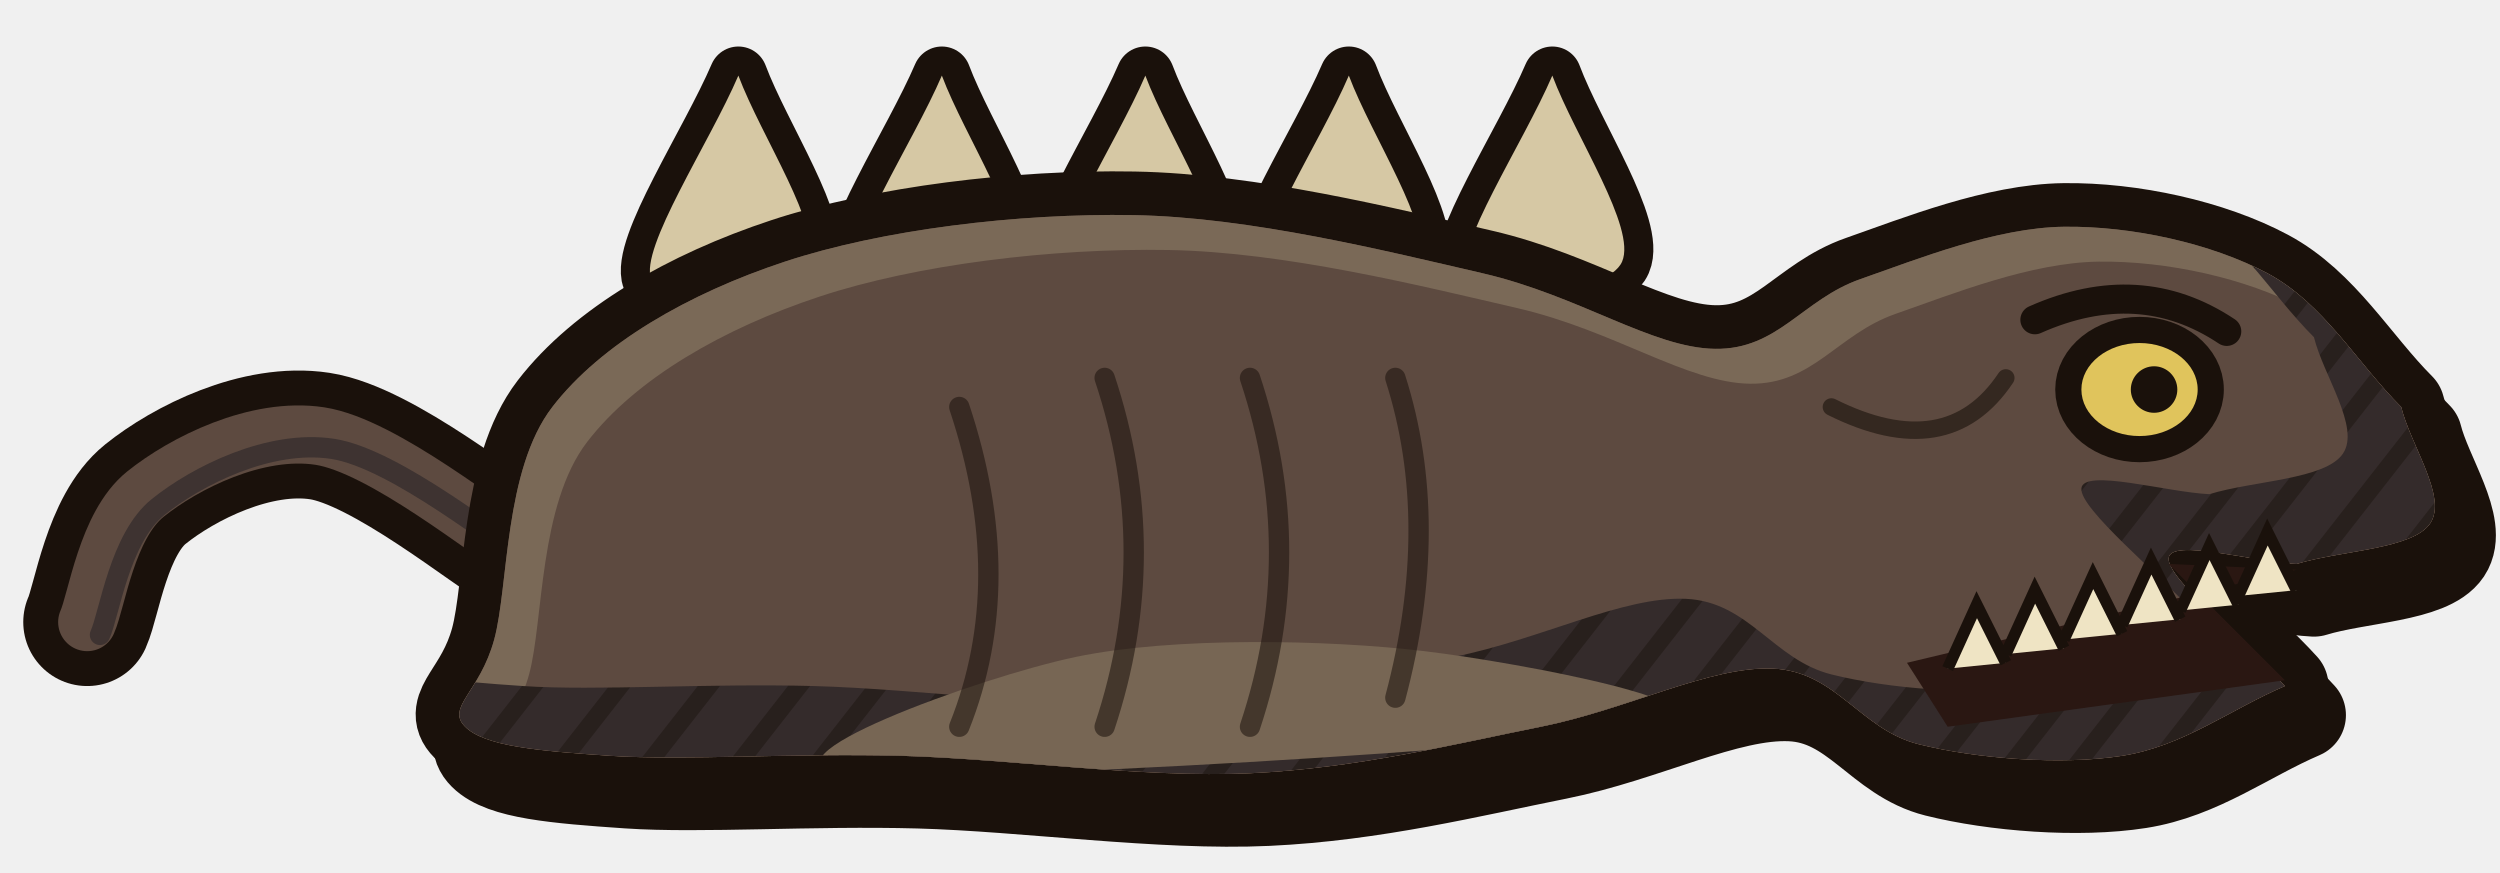
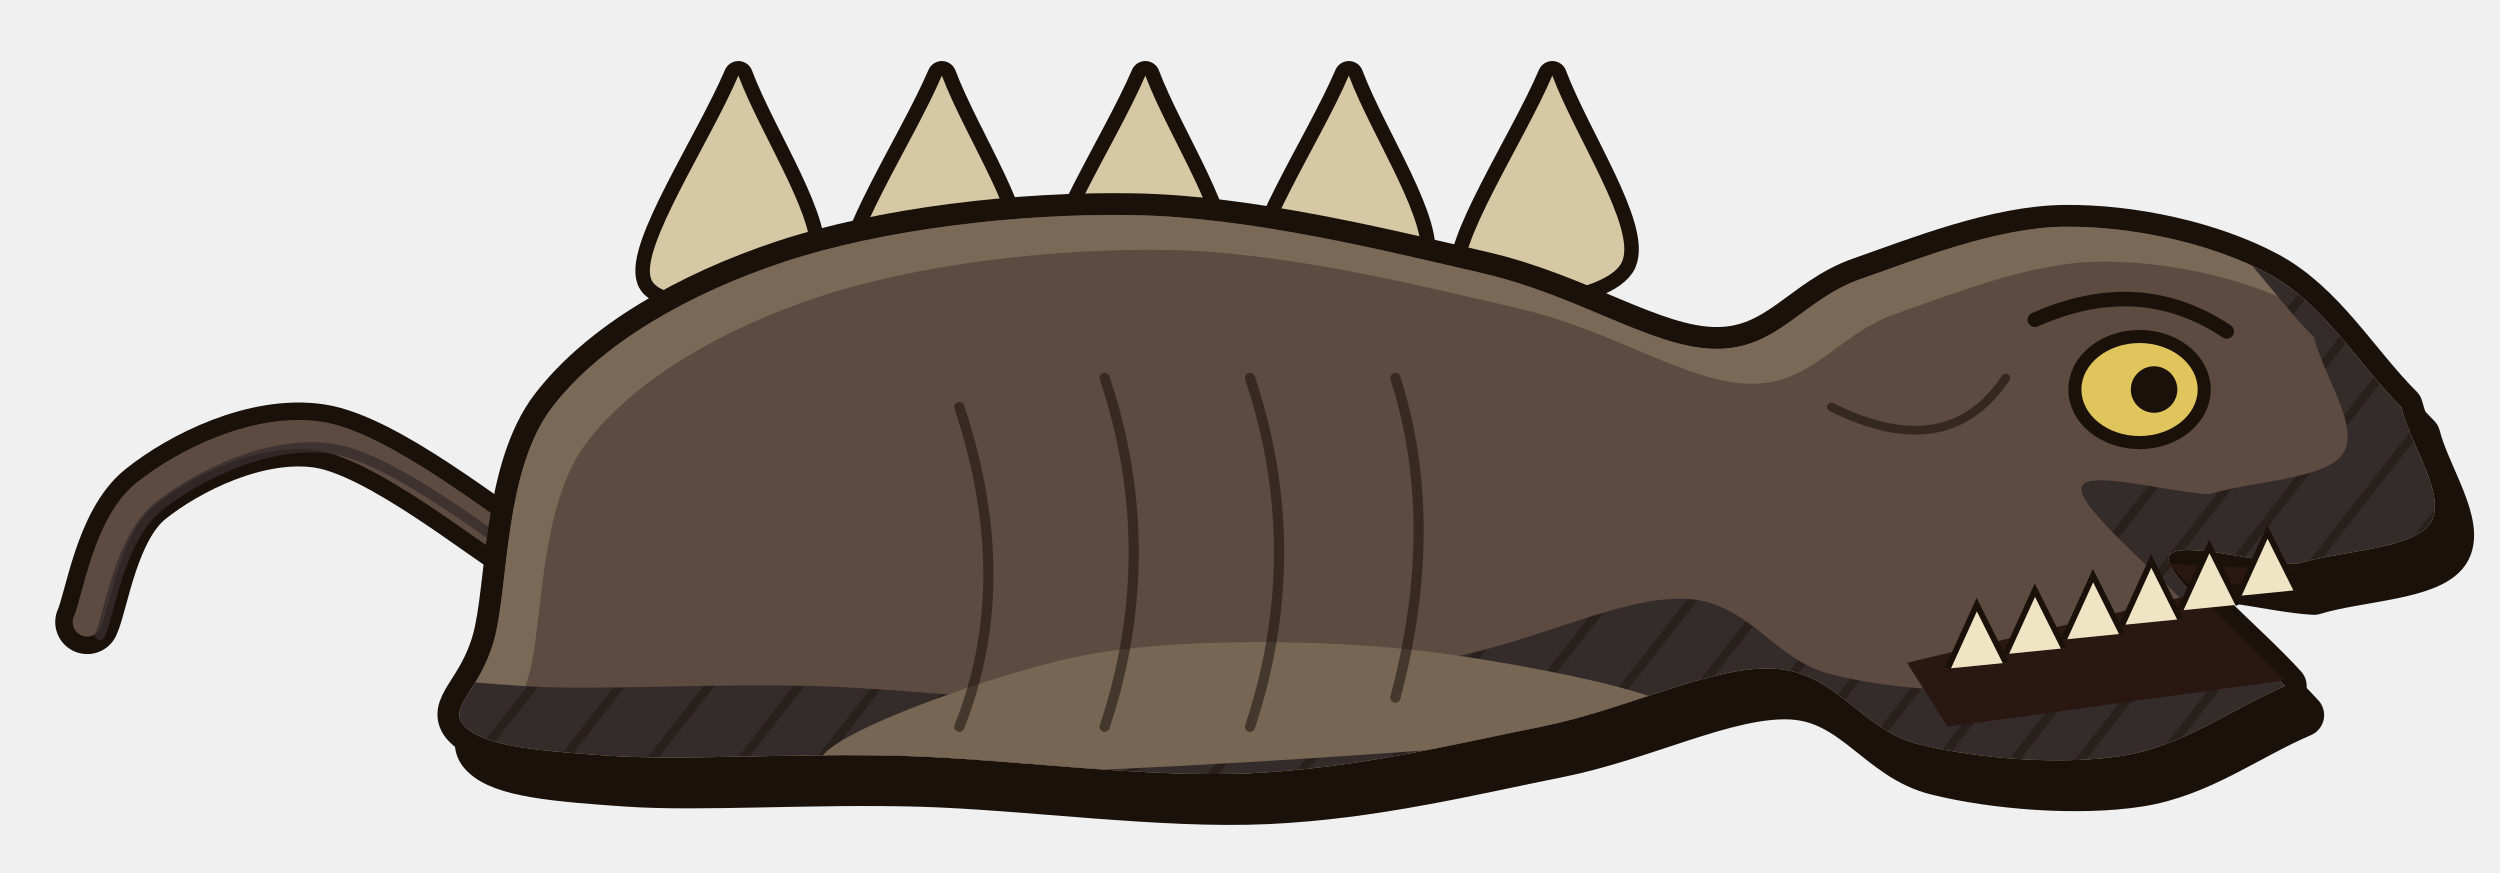
<svg xmlns="http://www.w3.org/2000/svg" width="86" height="30" viewBox="-43 -22 86 30">
-   <path d="M-25 -3C-26.17 -3.67 -29.83 -6.67 -32 -7C-34.17 -7.33 -36.67 -6.07 -38 -5C-39.33 -3.93 -39.67 -1.33 -40 -0.6" fill="none" stroke="#1a110b" stroke-width="4.4" stroke-opacity="1" stroke-linecap="round" stroke-linejoin="round" />
-   <path d="M-25 -3C-26.17 -3.67 -29.83 -6.67 -32 -7C-34.17 -7.33 -36.67 -6.07 -38 -5C-39.33 -3.93 -39.67 -1.33 -40 -0.6" fill="none" stroke="#5d4a40" stroke-width="2" stroke-opacity="1" stroke-linecap="round" stroke-linejoin="round" />
-   <path d="M-25 -3C-26.17 -3.67 -29.83 -6.67 -32 -7C-34.17 -7.33 -36.67 -6.07 -38 -5C-39.33 -3.93 -39.67 -1.33 -40 -0.6" fill="none" stroke="#362d2d" stroke-width="0.7" stroke-opacity="0.8" stroke-linecap="round" stroke-linejoin="round" transform="translate(0.44 0.44)" />
-   <path d="M-20.6 -12.4C-21 -13.47 -18.6 -17.07 -17.6 -19.4C-16.8 -17.27 -14.7 -14.17 -15.2 -13C-15.7 -11.83 -20.2 -11.33 -20.6 -12.4Z" fill="#1a110b" stroke="#1a110b" stroke-width="2" stroke-linejoin="round" />
+   <path d="M-25 -3C-26.17 -3.67 -29.83 -6.67 -32 -7C-34.17 -7.33 -36.67 -6.07 -38 -5C-39.33 -3.93 -39.67 -1.33 -40 -0.6" fill="none" stroke="#1a110b" stroke-width="2.20" stroke-opacity="1" stroke-linecap="round" stroke-linejoin="round" />
+   <path d="M-25 -3C-26.17 -3.67 -29.83 -6.67 -32 -7C-34.17 -7.33 -36.67 -6.07 -38 -5C-39.33 -3.93 -39.67 -1.33 -40 -0.6" fill="none" stroke="#5d4a40" stroke-width="1.00" stroke-opacity="1" stroke-linecap="round" stroke-linejoin="round" />
+   <path d="M-25 -3C-26.17 -3.67 -29.83 -6.67 -32 -7C-34.17 -7.33 -36.67 -6.07 -38 -5C-39.33 -3.93 -39.67 -1.33 -40 -0.6" fill="none" stroke="#362d2d" stroke-width="0.35" stroke-opacity="0.8" stroke-linecap="round" stroke-linejoin="round" transform="translate(0.44 0.44)" />
+   <path d="M-20.6 -12.4C-21 -13.47 -18.6 -17.07 -17.6 -19.4C-16.8 -17.27 -14.7 -14.17 -15.2 -13C-15.7 -11.83 -20.2 -11.33 -20.6 -12.4Z" fill="#1a110b" stroke="#1a110b" stroke-width="1.00" stroke-linejoin="round" />
  <path d="M-20.6 -12.4C-21 -13.47 -18.6 -17.07 -17.6 -19.4C-16.8 -17.27 -14.7 -14.17 -15.2 -13C-15.7 -11.83 -20.2 -11.33 -20.6 -12.4Z" fill="#d6c8a4" />
-   <path d="M-13.6 -12.4C-14 -13.47 -11.6 -17.07 -10.6 -19.4C-9.8 -17.27 -7.7 -14.17 -8.2 -13C-8.7 -11.83 -13.2 -11.33 -13.6 -12.4Z" fill="#1a110b" stroke="#1a110b" stroke-width="2" stroke-linejoin="round" />
+   <path d="M-13.6 -12.4C-14 -13.47 -11.6 -17.07 -10.6 -19.4C-9.8 -17.27 -7.7 -14.17 -8.2 -13C-8.7 -11.83 -13.2 -11.33 -13.6 -12.4Z" fill="#1a110b" stroke="#1a110b" stroke-width="1.00" stroke-linejoin="round" />
  <path d="M-13.6 -12.4C-14 -13.47 -11.6 -17.07 -10.6 -19.4C-9.8 -17.27 -7.7 -14.17 -8.2 -13C-8.7 -11.83 -13.2 -11.33 -13.6 -12.4Z" fill="#d6c8a4" />
-   <path d="M-6.6 -12.4C-7 -13.47 -4.6 -17.07 -3.6 -19.4C-2.8 -17.27 -0.7 -14.17 -1.2 -13C-1.7 -11.83 -6.2 -11.33 -6.6 -12.4Z" fill="#1a110b" stroke="#1a110b" stroke-width="2" stroke-linejoin="round" />
+   <path d="M-6.6 -12.4C-7 -13.47 -4.6 -17.07 -3.6 -19.4C-2.8 -17.27 -0.7 -14.17 -1.2 -13C-1.7 -11.83 -6.2 -11.33 -6.6 -12.4Z" fill="#1a110b" stroke="#1a110b" stroke-width="1.00" stroke-linejoin="round" />
  <path d="M-6.6 -12.4C-7 -13.47 -4.6 -17.07 -3.6 -19.4C-2.8 -17.27 -0.7 -14.17 -1.2 -13C-1.7 -11.83 -6.2 -11.33 -6.6 -12.4Z" fill="#d6c8a4" />
-   <path d="M0.4 -12.4C0 -13.47 2.4 -17.07 3.4 -19.4C4.2 -17.27 6.3 -14.17 5.8 -13C5.3 -11.83 0.8 -11.33 0.4 -12.4Z" fill="#1a110b" stroke="#1a110b" stroke-width="2" stroke-linejoin="round" />
+   <path d="M0.4 -12.4C0 -13.47 2.4 -17.07 3.4 -19.4C4.2 -17.27 6.3 -14.17 5.8 -13C5.3 -11.83 0.8 -11.33 0.4 -12.4Z" fill="#1a110b" stroke="#1a110b" stroke-width="1.00" stroke-linejoin="round" />
  <path d="M0.4 -12.4C0 -13.47 2.4 -17.07 3.4 -19.4C4.2 -17.27 6.3 -14.17 5.8 -13C5.3 -11.83 0.8 -11.33 0.4 -12.4Z" fill="#d6c8a4" />
-   <path d="M7.4 -12.4C7 -13.47 9.4 -17.07 10.4 -19.4C11.2 -17.27 13.3 -14.17 12.8 -13C12.3 -11.83 7.8 -11.33 7.4 -12.4Z" fill="#1a110b" stroke="#1a110b" stroke-width="2" stroke-linejoin="round" />
+   <path d="M7.4 -12.4C7 -13.47 9.4 -17.07 10.4 -19.4C11.2 -17.27 13.3 -14.17 12.8 -13C12.3 -11.83 7.8 -11.33 7.4 -12.4Z" fill="#1a110b" stroke="#1a110b" stroke-width="1.00" stroke-linejoin="round" />
  <path d="M7.4 -12.4C7 -13.47 9.4 -17.07 10.4 -19.4C11.2 -17.27 13.3 -14.17 12.8 -13C12.3 -11.83 7.8 -11.33 7.4 -12.4Z" fill="#d6c8a4" />
-   <path d="M-26 0C-25.5 -1.83 -25.67 -5.83 -24 -8C-22.33 -10.17 -19.33 -11.9 -16 -13C-12.67 -14.1 -8 -14.67 -4 -14.6C0 -14.53 4.67 -13.37 8 -12.6C11.33 -11.83 13.83 -10.03 16 -10C18.17 -9.97 19 -11.7 21 -12.4C23 -13.1 25.67 -14.17 28 -14.2C30.33 -14.23 33.07 -13.63 35 -12.6C36.93 -11.57 38.07 -9.53 39.6 -8C39.93 -6.67 41.2 -4.9 40.6 -4C40 -3.1 37.53 -3.07 36 -2.6C34.53 -2.67 31.67 -3.5 31.6 -2.8C31.53 -2.1 34.27 0.13 35.6 1.6C33.73 2.4 32.1 3.67 30 4C27.9 4.33 25 4.1 23 3.6C21 3.1 20.17 1.1 18 1C15.83 0.9 13 2.4 10 3C7 3.6 3.67 4.43 0 4.6C-3.67 4.77 -8.33 4.1 -12 4C-15.67 3.9 -19.5 4.17 -22 4C-24.5 3.83 -26.33 3.67 -27 3C-27.67 2.33 -26.5 1.83 -26 0Z" fill="#1a110b" stroke="#1a110b" stroke-width="3" stroke-linejoin="round" transform="translate(0.6 1)" />
-   <path d="M-26 0C-25.5 -1.83 -25.67 -5.83 -24 -8C-22.33 -10.17 -19.33 -11.9 -16 -13C-12.67 -14.1 -8 -14.67 -4 -14.6C0 -14.53 4.67 -13.37 8 -12.6C11.33 -11.83 13.83 -10.03 16 -10C18.17 -9.97 19 -11.7 21 -12.4C23 -13.1 25.67 -14.17 28 -14.2C30.33 -14.23 33.07 -13.63 35 -12.6C36.93 -11.57 38.07 -9.53 39.6 -8C39.93 -6.67 41.2 -4.9 40.6 -4C40 -3.1 37.53 -3.07 36 -2.6C34.53 -2.67 31.67 -3.5 31.6 -2.8C31.53 -2.1 34.27 0.13 35.6 1.6C33.73 2.4 32.1 3.67 30 4C27.9 4.33 25 4.1 23 3.6C21 3.1 20.17 1.1 18 1C15.83 0.9 13 2.4 10 3C7 3.6 3.67 4.43 0 4.6C-3.67 4.77 -8.33 4.1 -12 4C-15.67 3.9 -19.5 4.17 -22 4C-24.5 3.83 -26.33 3.67 -27 3C-27.67 2.33 -26.5 1.83 -26 0Z" fill="#1a110b" stroke="#1a110b" stroke-width="3" stroke-linejoin="round" />
+   <path d="M-26 0C-25.5 -1.83 -25.67 -5.83 -24 -8C-22.33 -10.17 -19.33 -11.9 -16 -13C-12.67 -14.1 -8 -14.67 -4 -14.6C0 -14.53 4.67 -13.37 8 -12.6C11.33 -11.83 13.83 -10.03 16 -10C18.17 -9.97 19 -11.7 21 -12.4C23 -13.1 25.67 -14.17 28 -14.2C30.33 -14.23 33.07 -13.63 35 -12.6C36.93 -11.57 38.07 -9.53 39.6 -8C39.93 -6.67 41.2 -4.9 40.6 -4C40 -3.1 37.53 -3.07 36 -2.6C34.53 -2.67 31.67 -3.5 31.6 -2.8C31.53 -2.1 34.27 0.13 35.6 1.6C33.73 2.4 32.1 3.67 30 4C27.9 4.33 25 4.1 23 3.6C21 3.1 20.17 1.1 18 1C15.83 0.9 13 2.4 10 3C7 3.6 3.67 4.43 0 4.6C-3.67 4.77 -8.33 4.1 -12 4C-15.67 3.9 -19.5 4.17 -22 4C-24.5 3.83 -26.33 3.67 -27 3C-27.67 2.33 -26.5 1.83 -26 0Z" fill="#1a110b" stroke="#1a110b" stroke-width="1.50" stroke-linejoin="round" transform="translate(0.6 1)" />
+   <path d="M-26 0C-25.5 -1.83 -25.67 -5.83 -24 -8C-22.33 -10.17 -19.33 -11.9 -16 -13C-12.67 -14.1 -8 -14.67 -4 -14.6C0 -14.53 4.67 -13.37 8 -12.6C11.33 -11.83 13.83 -10.03 16 -10C18.17 -9.97 19 -11.7 21 -12.4C23 -13.1 25.67 -14.17 28 -14.2C30.33 -14.23 33.07 -13.63 35 -12.6C36.93 -11.57 38.07 -9.53 39.6 -8C39.93 -6.67 41.2 -4.9 40.6 -4C40 -3.1 37.53 -3.07 36 -2.6C34.53 -2.67 31.67 -3.5 31.6 -2.8C31.53 -2.1 34.27 0.13 35.6 1.6C33.73 2.4 32.1 3.67 30 4C27.9 4.33 25 4.1 23 3.6C21 3.1 20.17 1.1 18 1C15.83 0.9 13 2.4 10 3C7 3.6 3.67 4.43 0 4.6C-3.67 4.77 -8.33 4.1 -12 4C-15.67 3.9 -19.5 4.17 -22 4C-24.5 3.83 -26.33 3.67 -27 3C-27.67 2.33 -26.5 1.83 -26 0Z" fill="#1a110b" stroke="#1a110b" stroke-width="1.50" stroke-linejoin="round" />
  <path d="M-26 0C-25.5 -1.83 -25.67 -5.83 -24 -8C-22.33 -10.17 -19.33 -11.9 -16 -13C-12.67 -14.1 -8 -14.67 -4 -14.6C0 -14.53 4.67 -13.37 8 -12.6C11.33 -11.83 13.83 -10.03 16 -10C18.17 -9.97 19 -11.7 21 -12.4C23 -13.1 25.67 -14.17 28 -14.2C30.33 -14.23 33.07 -13.63 35 -12.6C36.93 -11.57 38.07 -9.53 39.6 -8C39.93 -6.67 41.2 -4.9 40.6 -4C40 -3.1 37.53 -3.07 36 -2.6C34.53 -2.67 31.67 -3.5 31.6 -2.8C31.53 -2.1 34.27 0.13 35.6 1.6C33.73 2.4 32.1 3.67 30 4C27.9 4.33 25 4.1 23 3.6C21 3.1 20.17 1.1 18 1C15.83 0.9 13 2.4 10 3C7 3.6 3.67 4.43 0 4.6C-3.67 4.77 -8.33 4.1 -12 4C-15.67 3.9 -19.5 4.17 -22 4C-24.5 3.83 -26.33 3.67 -27 3C-27.67 2.33 -26.5 1.83 -26 0Z" fill="#5d4a40" />
  <clipPath id="c3932">
    <path d="M-26 0C-25.5 -1.83 -25.67 -5.83 -24 -8C-22.33 -10.17 -19.33 -11.9 -16 -13C-12.67 -14.1 -8 -14.67 -4 -14.6C0 -14.53 4.67 -13.37 8 -12.6C11.33 -11.83 13.83 -10.03 16 -10C18.17 -9.97 19 -11.7 21 -12.4C23 -13.1 25.67 -14.17 28 -14.2C30.33 -14.23 33.07 -13.63 35 -12.6C36.93 -11.57 38.07 -9.53 39.6 -8C39.93 -6.67 41.2 -4.9 40.6 -4C40 -3.1 37.53 -3.07 36 -2.6C34.53 -2.67 31.67 -3.5 31.6 -2.8C31.53 -2.1 34.27 0.13 35.6 1.6C33.73 2.4 32.1 3.67 30 4C27.9 4.33 25 4.1 23 3.6C21 3.1 20.17 1.1 18 1C15.83 0.9 13 2.4 10 3C7 3.6 3.67 4.43 0 4.6C-3.67 4.77 -8.33 4.1 -12 4C-15.67 3.9 -19.5 4.17 -22 4C-24.5 3.83 -26.33 3.67 -27 3C-27.67 2.33 -26.5 1.83 -26 0Z" />
  </clipPath>
  <g clip-path="url(#c3932)">
    <rect x="-600" y="-600" width="1200" height="1200" fill="#7a6957" />
    <path d="M-26 0C-25.5 -1.83 -25.67 -5.83 -24 -8C-22.33 -10.17 -19.33 -11.9 -16 -13C-12.67 -14.1 -8 -14.67 -4 -14.6C0 -14.53 4.67 -13.37 8 -12.6C11.33 -11.83 13.83 -10.03 16 -10C18.17 -9.97 19 -11.7 21 -12.4C23 -13.1 25.67 -14.17 28 -14.2C30.33 -14.23 33.07 -13.63 35 -12.6C36.93 -11.57 38.07 -9.53 39.6 -8C39.93 -6.67 41.2 -4.9 40.6 -4C40 -3.1 37.53 -3.07 36 -2.6C34.53 -2.67 31.67 -3.5 31.6 -2.8C31.53 -2.1 34.27 0.13 35.6 1.6C33.73 2.4 32.1 3.67 30 4C27.9 4.33 25 4.1 23 3.6C21 3.1 20.17 1.1 18 1C15.83 0.9 13 2.4 10 3C7 3.6 3.67 4.43 0 4.6C-3.67 4.77 -8.33 4.1 -12 4C-15.67 3.9 -19.5 4.17 -22 4C-24.5 3.83 -26.33 3.67 -27 3C-27.67 2.33 -26.5 1.83 -26 0Z" fill="#5d4a40" transform="translate(1.2 1.2)" />
    <mask id="m3932" maskUnits="userSpaceOnUse" x="-600" y="-600" width="1200" height="1200">
      <rect x="-600" y="-600" width="1200" height="1200" fill="#fff" />
      <path d="M-26 0C-25.5 -1.83 -25.67 -5.83 -24 -8C-22.33 -10.17 -19.33 -11.9 -16 -13C-12.67 -14.1 -8 -14.67 -4 -14.6C0 -14.53 4.67 -13.37 8 -12.6C11.33 -11.83 13.83 -10.03 16 -10C18.17 -9.97 19 -11.7 21 -12.4C23 -13.1 25.67 -14.17 28 -14.2C30.33 -14.23 33.07 -13.63 35 -12.6C36.93 -11.57 38.07 -9.53 39.6 -8C39.93 -6.67 41.2 -4.9 40.6 -4C40 -3.1 37.53 -3.07 36 -2.6C34.53 -2.67 31.67 -3.5 31.6 -2.8C31.53 -2.1 34.27 0.13 35.6 1.6C33.73 2.4 32.1 3.67 30 4C27.9 4.33 25 4.1 23 3.6C21 3.1 20.17 1.1 18 1C15.83 0.9 13 2.4 10 3C7 3.6 3.67 4.43 0 4.6C-3.67 4.77 -8.33 4.1 -12 4C-15.67 3.9 -19.5 4.17 -22 4C-24.5 3.83 -26.33 3.67 -27 3C-27.67 2.33 -26.5 1.83 -26 0Z" fill="#000" transform="translate(-3 -2.4)" />
    </mask>
    <g mask="url(#m3932)">
      <rect x="-600" y="-600" width="1200" height="1200" fill="#342b2b" />
-       <path d="M-44.22 -1.05L-2.68 -54.23M-39.43 -3.77L1.52 -56.17M-41.58 2.48L-0.62 -49.95M-39.68 3.62L1.69 -49.32M-38.19 4.62L5.43 -51.2M-33.2 1.62L3.68 -45.58M-32.79 4.26L5.46 -44.7M-33.85 9.81L8.88 -44.87M-32.28 11.35L9.71 -42.4M-26.41 7.67L10.97 -40.18M-26.99 12.32L12.99 -38.86M-23.28 11.54L17.36 -40.48M-23.97 15.9L15.25 -34.3M-22.33 17.07L17 -33.27M-18.42 15.61L22.69 -37M-18.73 19.89L23.57 -34.25M-15.56 19.24L26 -33.96M-13.39 20.14L27.99 -32.82M-14.94 25.92L27.79 -28.77M-10.38 23.77L30.36 -28.37M-8.88 25.76L34.76 -30.1M-6.23 26.09L31.9 -22.72M-4.23 26.86L35.37 -23.82M-4.79 31.21L37.91 -23.43M-1.8 30.32L38.65 -21.46M0.75 30.05L39.26 -19.24M1.93 32.04L44.91 -22.98M3.31 33.56L43.69 -18.12M1.94 38.22L43.3 -14.72M8.02 33.91L49.56 -19.26M9.38 35.92L49.27 -15.13M10.08 38.52L48.54 -10.7M10.11 41.62L49.32 -8.58M15.77 38.33L53.24 -9.62M13.54 44.98L55.8 -9.11" fill="none" stroke="#1a110b" stroke-width="0.6" stroke-opacity="0.42" stroke-linecap="round" />
+       <path d="M-44.22 -1.05L-2.68 -54.23M-39.43 -3.77L1.52 -56.17M-41.58 2.48L-0.62 -49.95M-39.68 3.62L1.69 -49.32M-38.19 4.62L5.43 -51.2M-33.2 1.62L3.68 -45.58M-32.79 4.26L5.46 -44.7M-33.85 9.81L8.88 -44.87M-32.28 11.35L9.71 -42.4M-26.41 7.67L10.97 -40.18M-26.99 12.32L12.99 -38.86M-23.28 11.54L17.36 -40.48M-23.97 15.9L15.25 -34.3M-22.33 17.07L17 -33.27M-18.42 15.61L22.69 -37M-18.73 19.89L23.57 -34.25M-15.56 19.24L26 -33.96M-13.39 20.14L27.99 -32.82M-14.94 25.92L27.79 -28.77M-10.38 23.77L30.36 -28.37M-8.88 25.76L34.76 -30.1M-6.23 26.09L31.9 -22.72M-4.23 26.86L35.37 -23.82M-4.79 31.21L37.91 -23.43M-1.8 30.32L38.65 -21.46M0.75 30.05L39.26 -19.24M1.93 32.04L44.91 -22.98M3.31 33.56L43.69 -18.12M1.94 38.22L43.3 -14.72M8.02 33.91L49.56 -19.26M9.38 35.92L49.27 -15.13M10.08 38.52L48.54 -10.7M10.11 41.62L49.32 -8.58M15.77 38.33L53.24 -9.62M13.54 44.98L55.8 -9.11" fill="none" stroke="#1a110b" stroke-width="0.30" stroke-opacity="0.42" stroke-linecap="round" />
    </g>
    <path d="M-14 4.6C-17.33 4.2 -9.33 1.3 -6 0.6C-2.67 -0.1 2.67 0 6 0.4C9.33 0.8 17.33 2.3 14 3C10.67 3.7 -10.67 5 -14 4.6Z" fill="#776654" />
-     <path d="M-10 -8Q-8 -2 -10 3M-5 -9Q-3 -3 -5 3M0 -9Q2 -3 0 3M5 -9Q6.6 -4 5 2" fill="none" stroke="#1a110b" stroke-width="0.7" stroke-opacity="0.55" stroke-linecap="round" stroke-linejoin="round" />
-     <path d="M20 -8Q24 -6 26 -9" fill="none" stroke="#1a110b" stroke-width="0.6" stroke-opacity="0.6" stroke-linecap="round" stroke-linejoin="round" />
+     <path d="M-10 -8Q-8 -2 -10 3M-5 -9Q-3 -3 -5 3M0 -9Q2 -3 0 3M5 -9Q6.6 -4 5 2" fill="none" stroke="#1a110b" stroke-width="0.35" stroke-opacity="0.55" stroke-linecap="round" stroke-linejoin="round" />
+     <path d="M20 -8Q24 -6 26 -9" fill="none" stroke="#1a110b" stroke-width="0.30" stroke-opacity="0.6" stroke-linecap="round" stroke-linejoin="round" />
  </g>
  <path d="M22.6 0.8L36 -2.4L31.6 -2.6L35.6 1.4L24 3Z" fill="#2a1712" />
-   <path d="M24 1L25 -1.2L26 0.8M26 0.5L27 -1.7L28 0.3M28 0L29 -2.2L30 -0.2M30 -0.5L31 -2.7L32 -0.7M32 -1L33 -3.2L34 -1.2M34 -1.5L35 -3.7L36 -1.7" fill="#efe4c4" stroke="#1a110b" stroke-width="0.4" />
-   <path d="M28.6 -8.6C28.6 -9.48 29.5 -10.2 30.6 -10.2C31.7 -10.2 32.6 -9.48 32.6 -8.6C32.6 -7.72 31.7 -7 30.6 -7C29.5 -7 28.6 -7.72 28.6 -8.6Z" fill="#1a110b" stroke="#1a110b" stroke-width="1.8" stroke-linejoin="round" />
+   <path d="M24 1L25 -1.2L26 0.8M26 0.5L27 -1.7L28 0.3M28 0L29 -2.2L30 -0.2M30 -0.5L31 -2.7L32 -0.7M32 -1L33 -3.2L34 -1.2M34 -1.5L35 -3.7L36 -1.7" fill="#efe4c4" stroke="#1a110b" stroke-width="0.20" />
+   <path d="M28.6 -8.6C28.6 -9.48 29.5 -10.2 30.6 -10.2C31.7 -10.2 32.6 -9.48 32.6 -8.6C32.6 -7.72 31.7 -7 30.6 -7C29.5 -7 28.6 -7.72 28.6 -8.6Z" fill="#1a110b" stroke="#1a110b" stroke-width="0.90" stroke-linejoin="round" />
  <path d="M28.6 -8.6C28.6 -9.48 29.5 -10.2 30.6 -10.2C31.7 -10.2 32.6 -9.48 32.6 -8.6C32.6 -7.72 31.7 -7 30.6 -7C29.5 -7 28.6 -7.72 28.6 -8.6Z" fill="#e0c45c" />
  <path d="M30.3 -8.6C30.3 -9.04 30.66 -9.4 31.1 -9.4C31.54 -9.4 31.9 -9.04 31.9 -8.6C31.9 -8.16 31.54 -7.8 31.1 -7.8C30.66 -7.8 30.3 -8.16 30.3 -8.6Z" fill="#1a110b" />
-   <path d="M27 -11Q30.6 -12.6 33.6 -10.6" fill="none" stroke="#1a110b" stroke-width="1" stroke-opacity="1" stroke-linecap="round" stroke-linejoin="round" />
+   <path d="M27 -11Q30.6 -12.6 33.6 -10.6" fill="none" stroke="#1a110b" stroke-width="0.50" stroke-opacity="1" stroke-linecap="round" stroke-linejoin="round" />
</svg>
